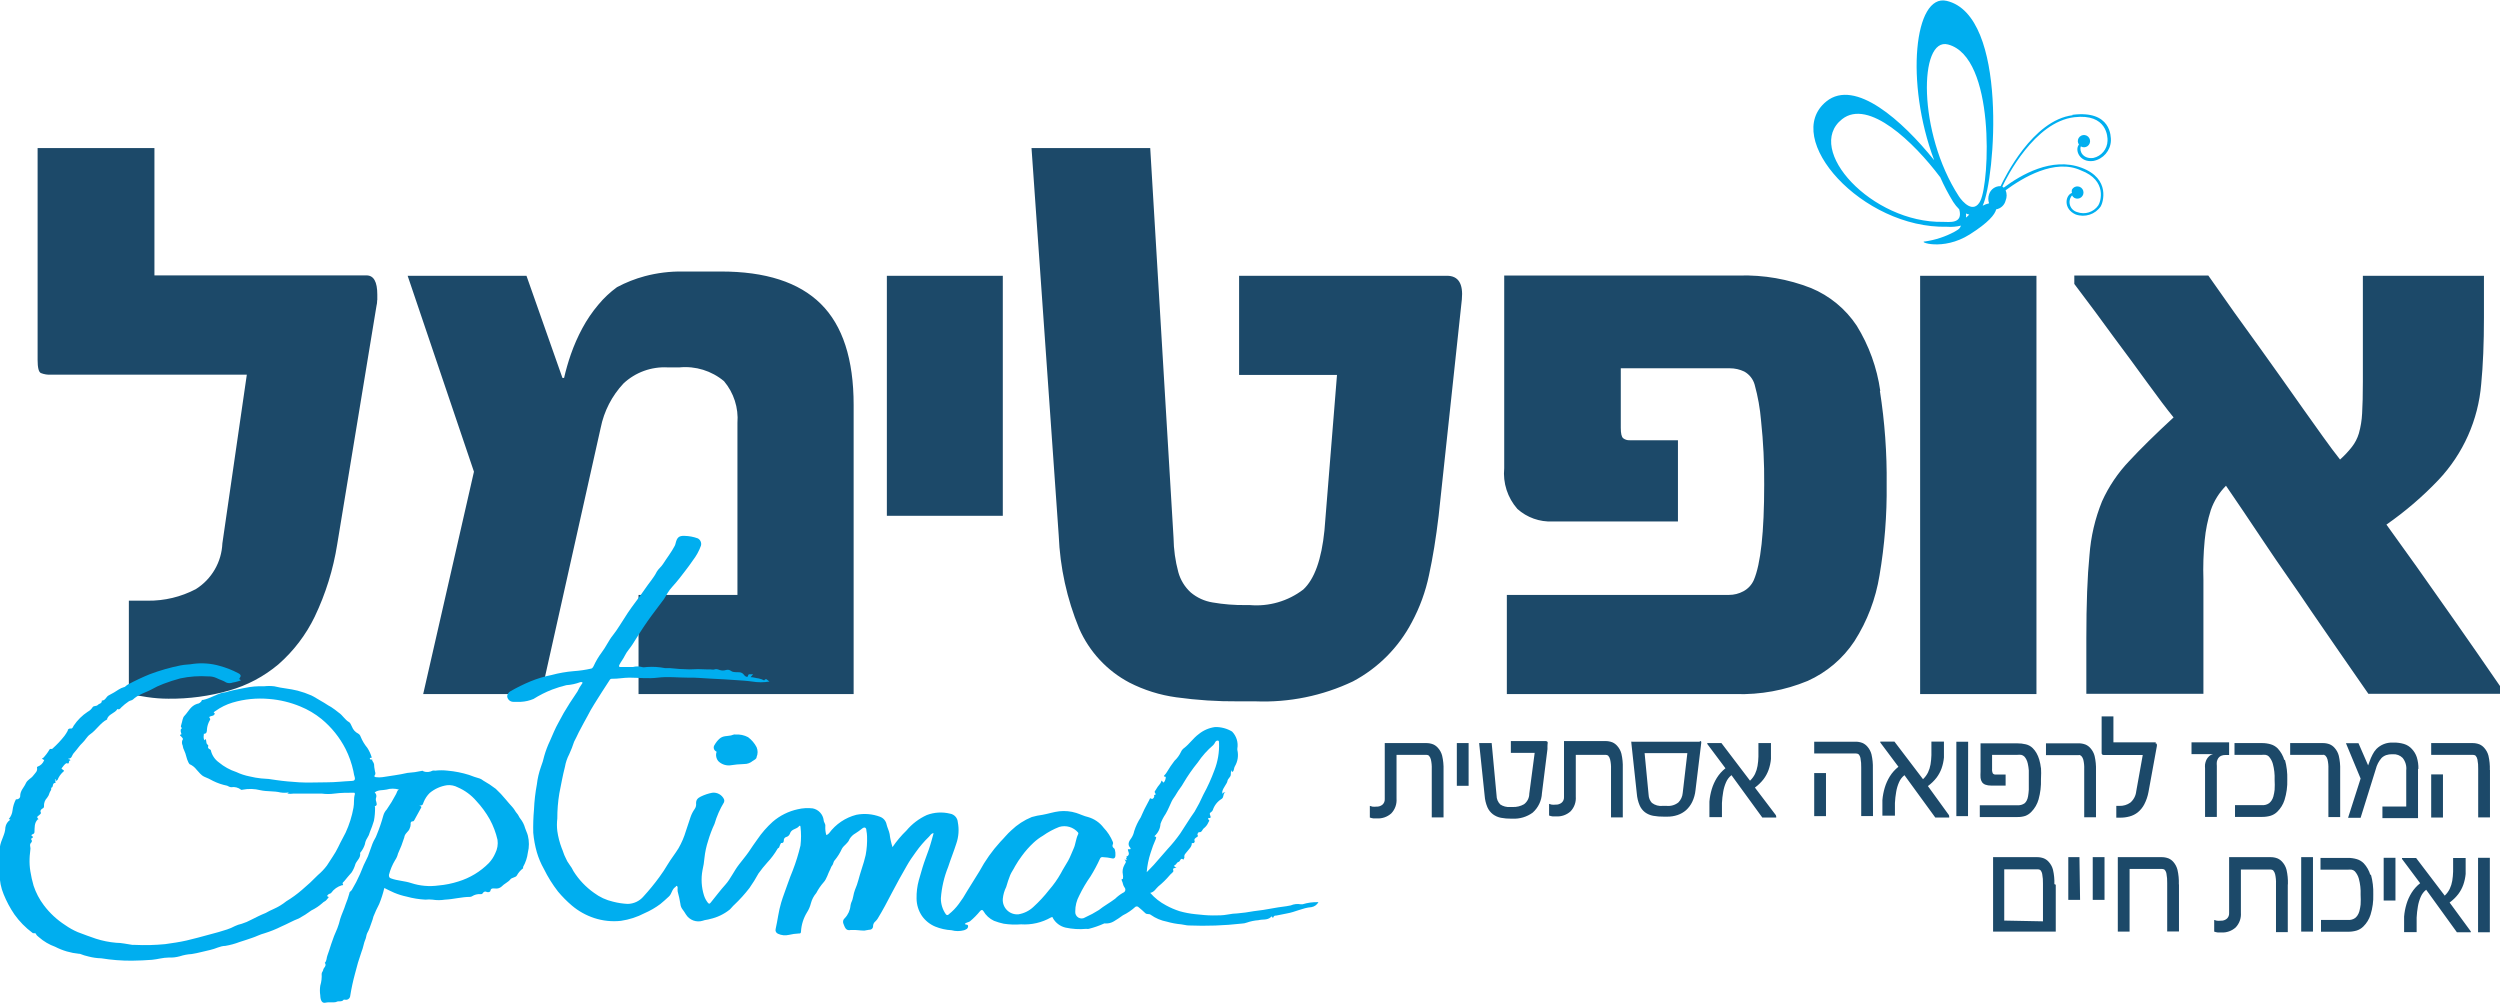
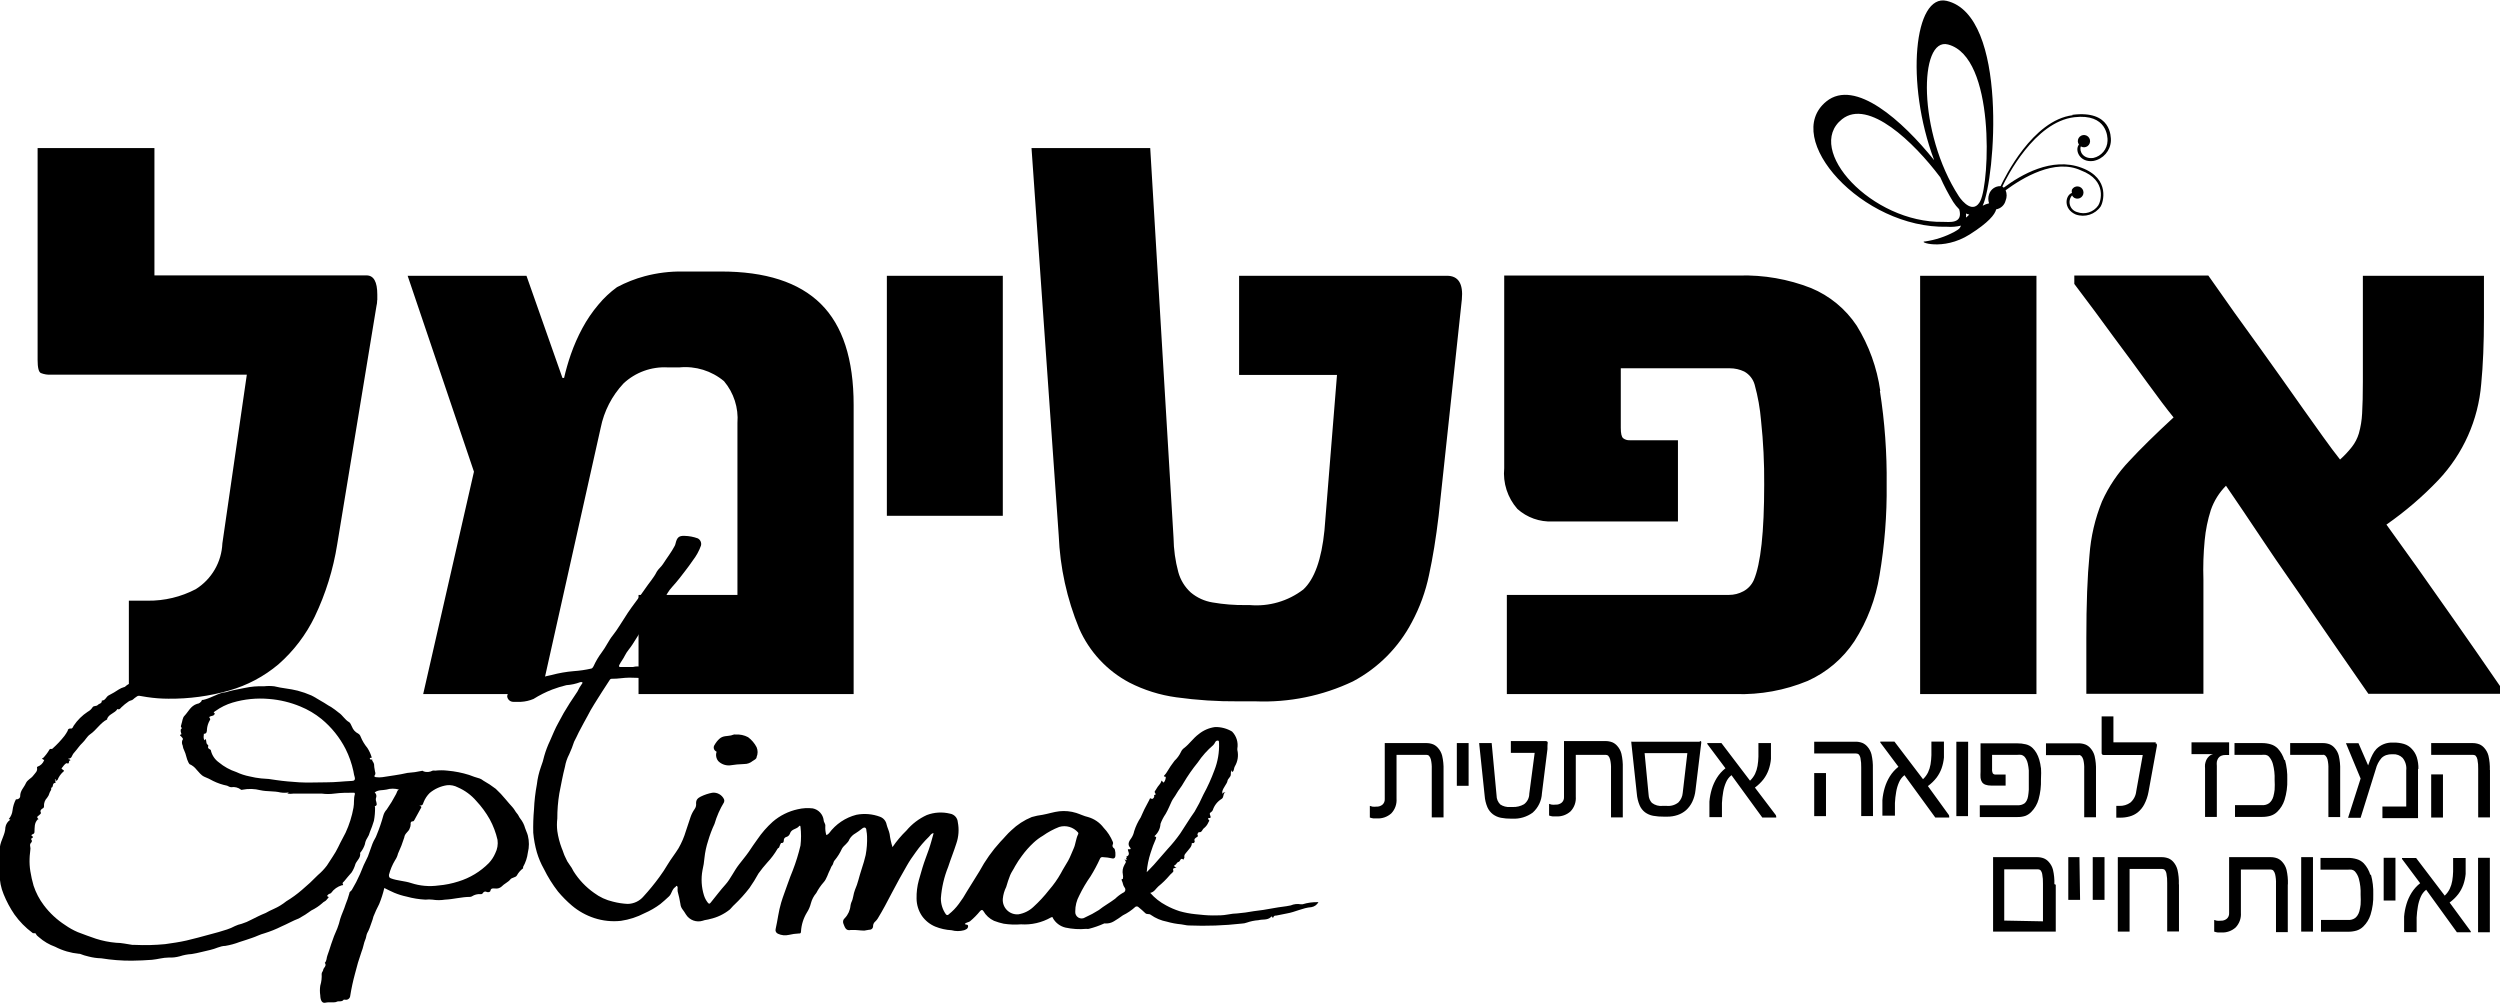
<svg xmlns="http://www.w3.org/2000/svg" viewBox="0 0 199.44 80">
-   <defs>
-     <style>.cls-1{fill:#1c4969;}.cls-2{fill:#00aeef;}</style>
-   </defs>
+   <defs />
  <g id="Layer_2" data-name="Layer 2">
    <g id="Layer_1-2" data-name="Layer 1">
      <path class="cls-1" d="M199.44,54.73q-1.95-2.84-3.67-5.29l-3-4.26q-1.53-2.15-2.39-3.33a27.08,27.08,0,0,0,4.15-3.56,12.64,12.64,0,0,0,3.41-7.65q.22-2.25.22-5.31V22h-9.66v8.45q0,1.56-.06,2.54a7.14,7.14,0,0,1-.26,1.59,3.27,3.27,0,0,1-.56,1.08,7.77,7.77,0,0,1-.94,1q-.61-.77-1.36-1.82l-1.59-2.23L182,30.16q-.89-1.23-1.72-2.41-2-2.74-4.11-5.77H165.48v.67q1.69,2.23,3.19,4.3,1.31,1.75,2.62,3.56t2.11,2.79q-2.17,2-3.54,3.48A11.52,11.52,0,0,0,167.69,40a14.15,14.15,0,0,0-1,4.29q-.25,2.52-.25,6.63v4.43h9.34v-5.1q0-2.2,0-4a24.43,24.43,0,0,1,.1-3.14,11.47,11.47,0,0,1,.49-2.42,5.15,5.15,0,0,1,1.21-1.94l1.36,2,1.67,2.49q.89,1.34,1.87,2.74t1.9,2.77q2.14,3.12,4.56,6.6h10.59v-.63ZM162.46,22h-9.28V55.37h9.28ZM150,31.18a13.47,13.47,0,0,0-1.88-5.2,8.1,8.1,0,0,0-3.64-3,14.57,14.57,0,0,0-5.74-1H120V37.35a4.3,4.3,0,0,0,1.05,3.25,3.93,3.93,0,0,0,2.81,1h10V35.12H130a.77.77,0,0,1-.51-.16c-.13-.11-.19-.38-.19-.83V29.38H138a2.67,2.67,0,0,1,1.15.26,1.73,1.73,0,0,1,.83,1.05,15.65,15.65,0,0,1,.51,2.87,44.46,44.46,0,0,1,.25,5.1q0,5.68-.83,7.62a1.88,1.88,0,0,1-.83.89,2.41,2.41,0,0,1-1.15.29H120.21v7.91h18.24a13.89,13.89,0,0,0,5.76-1.05,8.78,8.78,0,0,0,3.73-3.17,13.82,13.82,0,0,0,2-5.25,40.39,40.39,0,0,0,.57-7.24,45,45,0,0,0-.54-7.48M115.43,22H98.85v7.91h7.81l-1,12.4q-.35,3.48-1.69,4.72a6.15,6.15,0,0,1-4.27,1.24h-.32a14.34,14.34,0,0,1-2.65-.21A3.6,3.6,0,0,1,95,47.27a3.42,3.42,0,0,1-1-1.63,11.14,11.14,0,0,1-.38-2.74L91.76,11.81H82.29l2.17,30.9a21.75,21.75,0,0,0,1.63,7.43,8.94,8.94,0,0,0,4,4.31,11.68,11.68,0,0,0,3.76,1.18,33.93,33.93,0,0,0,4.94.32h1.37a16.57,16.57,0,0,0,7.77-1.59,11.26,11.26,0,0,0,4.7-4.72A13.92,13.92,0,0,0,114,45.88q.45-2.06.77-4.74l1.85-17.25Q116.8,22,115.43,22M80,22H70.75V41.15H80ZM68.1,32.31q0-5.48-2.62-8.07t-8-2.58H54.45a11.14,11.14,0,0,0-3,.37,10.47,10.47,0,0,0-2.23.88,8.15,8.15,0,0,0-1.48,1.39,10.86,10.86,0,0,0-1.28,1.88,14.48,14.48,0,0,0-.92,2.09A18,18,0,0,0,45,30.15h-.13L42,22H32.52l5.29,15.63L33.76,55.37h9.41l4.75-21.24a7.26,7.26,0,0,1,1.82-3.54,4.78,4.78,0,0,1,3.54-1.28h.92a4.81,4.81,0,0,1,3.56,1.1,4.62,4.62,0,0,1,1.07,3.33V47.46H50.94v7.91H68.1V32.31Zm-38-8.39v-.42q0-1.53-.86-1.53H12.32V11.81H3v16.9q0,.93.26,1.05a1.86,1.86,0,0,0,.8.13H19.69L17.74,43.35A4.53,4.53,0,0,1,15.62,47a8.06,8.06,0,0,1-3.84.92h-1.5v7.43q.6.13,1.45.26a11.44,11.44,0,0,0,1.71.13,17,17,0,0,0,4.83-.65A10.62,10.62,0,0,0,22.21,53a12,12,0,0,0,2.9-3.81,21,21,0,0,0,1.79-5.76l3.13-19a2,2,0,0,0,.06-.48" />
      <path class="cls-2" d="M65.92,66.62a.47.47,0,0,0,.22-.15A3.91,3.91,0,0,1,68.32,65a3.48,3.48,0,0,1,1.89.16.82.82,0,0,1,.52.62c.06.25.19.49.24.75a5.92,5.92,0,0,0,.23,1.05,8.35,8.35,0,0,1,1.11-1.32,4.64,4.64,0,0,1,1.63-1.24,3.12,3.12,0,0,1,1.85-.11.74.74,0,0,1,.62.68,3.28,3.28,0,0,1-.12,1.71c-.2.63-.45,1.24-.65,1.86a8.27,8.27,0,0,0-.58,2.49,2.17,2.17,0,0,0,.4,1.29.14.14,0,0,0,.23,0,4.27,4.27,0,0,0,.8-.83,8.25,8.25,0,0,0,.65-1l1-1.61a11.74,11.74,0,0,1,1.66-2.34c.3-.3.56-.64.88-.92a5.18,5.18,0,0,1,1.63-1.06,5.64,5.64,0,0,1,.87-.18c.45-.08.88-.23,1.33-.28a3.33,3.33,0,0,1,1.34.13c.32.1.63.26.95.33a2.37,2.37,0,0,1,1.24.85,3.62,3.62,0,0,1,.74,1.14.22.22,0,0,1,0,.18.23.23,0,0,0,.09.32c.12.07.15.61.08.73a.19.19,0,0,1-.22.08,4.08,4.08,0,0,0-.74-.1.2.2,0,0,0-.24.13A12.6,12.6,0,0,1,87,69.91a10.75,10.75,0,0,0-.9,1.53,2.61,2.61,0,0,0-.32,1.27.51.51,0,0,0,.8.47,8.29,8.29,0,0,0,1.08-.58c.41-.33.88-.58,1.3-.9a3.17,3.17,0,0,1,.63-.48.26.26,0,0,0,.13-.41c-.14-.17-.13-.37-.22-.55s.08-.1.08-.16a.81.81,0,0,0,0-.32A1.1,1.1,0,0,1,89.7,69c.05-.13.18-.19.07-.35s0-.09,0-.06c.26.11,0-.11.08-.13s0-.12,0-.12c.23-.08.24-.24.16-.43s0-.17.11-.16a.06.06,0,0,0,.06-.1c-.29-.3-.08-.58.08-.8a1.56,1.56,0,0,0,.22-.54A4.5,4.5,0,0,1,91,65.21c.11-.22.19-.45.3-.66l.4-.76c0-.06.07-.15.14-.08s.16,0,.22-.1-.07-.22.12-.2c0,0,0-.07,0-.1s-.14-.12,0-.26a3,3,0,0,1,.37-.53.73.73,0,0,0,.11-.24c.1,0,.09.21.2.12A.69.69,0,0,0,93,62c0-.08-.27,0-.08-.18a1.4,1.4,0,0,0,.19-.26,8,8,0,0,1,.59-.87,2.27,2.27,0,0,0,.51-.7.76.76,0,0,1,.26-.32c.42-.32.72-.78,1.14-1.09A2.61,2.61,0,0,1,96.94,58a2.54,2.54,0,0,1,1.35.36,1.56,1.56,0,0,1,.42,1.36c0,.05,0,.08,0,.11a1.76,1.76,0,0,1-.2,1.31c-.06.1-.06.24-.11.35s-.14.13-.16-.06a.84.84,0,0,0-.05.35c0,.22-.24.32-.27.53s-.34.52-.41.83a1.58,1.58,0,0,0,0,.2c.06-.14.16-.12.26-.14-.24.1-.1.39-.31.53a1.65,1.65,0,0,0-.71.9.35.35,0,0,1-.14.16c-.08.06-.13.09-.08.22s.13.29-.14.24c0,0,0,.12,0,.12.18.1,0,.19,0,.26a1.18,1.18,0,0,1-.33.43c-.16.1-.17.4-.44.32,0,.08-.14.11-.08.23s0,.13-.09.19-.22.14-.14.31c0,0,0,.17-.16.15s-.07,0-.07,0c0,.29-.2.44-.35.64s-.29.27-.24.51c0,0-.05.11-.08.17-.25-.21-.24.15-.39.18s-.15.19-.29.25,0,.18.13.2c-.15.06-.35,0-.25.27,0,.11-.21.22-.31.36a6.78,6.78,0,0,1-.9.88c-.19.17-.32.45-.64.51a4.37,4.37,0,0,0,1.27,1,6.11,6.11,0,0,0,1.07.46,7.21,7.21,0,0,0,1.26.24c.47.05.93.1,1.4.1s.77,0,1.16-.07.51-.08.77-.09a13.24,13.24,0,0,0,1.33-.18c.52-.06,1-.13,1.57-.24s.92-.12,1.38-.22a1.4,1.4,0,0,1,.8-.09s.1,0,.14,0a3.85,3.85,0,0,1,1.27-.17.78.78,0,0,1-.57.4c-.68.05-1.28.39-1.94.5l-.85.17c-.09,0-.19,0-.23.12s-.07.05-.09,0-.07-.07-.11,0c-.29.27-.67.16-1,.25a3.54,3.54,0,0,0-.92.19,1.28,1.28,0,0,1-.41.08,27.56,27.56,0,0,1-4.22.15c-.2,0-.41-.07-.61-.09a6,6,0,0,1-1.13-.21,3.3,3.3,0,0,1-1.3-.55c-.12-.11-.3,0-.44-.14s-.37-.34-.57-.5a.21.21,0,0,0-.21,0,4.15,4.15,0,0,1-1,.68,8.62,8.62,0,0,1-.72.48,1.17,1.17,0,0,1-.67.17.19.19,0,0,0-.1,0,7.37,7.37,0,0,1-1.23.43.61.61,0,0,1-.2,0A5.49,5.49,0,0,1,85,74a1.57,1.57,0,0,1-1-.75c0-.1-.09-.1-.16-.06a4.26,4.26,0,0,1-2.39.55,6,6,0,0,1-1.38-.05,5.28,5.28,0,0,1-.77-.23,1.9,1.9,0,0,1-.85-.78c-.08-.13-.16-.1-.26,0a6,6,0,0,1-.81.82c-.13.09-.31.08-.41.21l0,0c.07.09.28,0,.26.2s-.18.24-.32.3a1.89,1.89,0,0,1-1,0,4.06,4.06,0,0,1-1.3-.29,2.46,2.46,0,0,1-1.06-.85,2.5,2.5,0,0,1-.43-1.39,5.11,5.11,0,0,1,.18-1.46c.1-.33.19-.67.29-1,.15-.5.35-1,.51-1.46s.25-.84.38-1.29c-.2,0-.27.19-.37.28a8.76,8.76,0,0,0-1.06,1.24c-.25.34-.49.69-.7,1.06-.41.71-.81,1.43-1.19,2.16s-.73,1.4-1.14,2.07a1.24,1.24,0,0,1-.19.23.48.48,0,0,0-.18.36.28.28,0,0,1-.3.3,3.46,3.46,0,0,0-.4.07c-.34,0-.67-.07-1-.05,0,0,0,0-.07,0-.43.1-.49-.26-.6-.51a.38.38,0,0,1,.12-.44,1.65,1.65,0,0,0,.45-1,1.25,1.25,0,0,1,.07-.26c.16-.31.15-.66.29-1,.23-.51.33-1.06.51-1.59s.24-.78.34-1.18a6.75,6.75,0,0,0,.11-1.49,2.5,2.5,0,0,0-.05-.44c0-.28-.16-.34-.37-.16a5.54,5.54,0,0,1-.49.35,1.31,1.31,0,0,0-.49.47c-.12.34-.44.48-.6.76a4.18,4.18,0,0,1-.58.93c-.12.12-.11.32-.2.41s-.14.31-.22.44-.23.66-.46.9a4.37,4.37,0,0,0-.59.86,2.09,2.09,0,0,0-.43.82,2.4,2.4,0,0,1-.32.74,3.27,3.27,0,0,0-.47,1.51c0,.14-.06.17-.18.16a4.16,4.16,0,0,0-.78.11,1.34,1.34,0,0,1-.88-.09.32.32,0,0,1-.18-.39c.16-.7.23-1.41.44-2.1.15-.5.35-1,.51-1.47s.27-.72.41-1.08a15,15,0,0,0,.62-2,6.31,6.31,0,0,0,0-1.49c0-.13-.1-.1-.16,0-.21.2-.57.18-.68.54a.44.44,0,0,1-.32.28.26.26,0,0,0-.17.24c0,.08,0,.26-.22.23a1.38,1.38,0,0,0-.14.31c0,.09-.11.08-.14.15a6,6,0,0,1-.82,1.1,10,10,0,0,0-.7.87,12.11,12.11,0,0,1-.72,1.16,11.53,11.53,0,0,1-1.21,1.34c-.13.11-.22.25-.35.37a3.84,3.84,0,0,1-1.61.77c-.18.06-.38.06-.55.13a1.17,1.17,0,0,1-1.35-.5,4.46,4.46,0,0,0-.29-.43.82.82,0,0,1-.15-.41,9.8,9.8,0,0,0-.22-1,1.72,1.72,0,0,1,0-.32.13.13,0,0,0-.08-.12c-.07,0-.06.07-.08.08-.3.17-.3.55-.53.76s-.45.42-.69.61a6.28,6.28,0,0,1-1.26.73,5.9,5.9,0,0,1-1.88.61,5.07,5.07,0,0,1-2.13-.22,5.34,5.34,0,0,1-1.79-1,9.41,9.41,0,0,1-1.1-1.11,10.51,10.51,0,0,1-1.13-1.81A6.35,6.35,0,0,1,42.83,68a8.43,8.43,0,0,1-.29-1.57,16.59,16.59,0,0,1,.06-1.86,14.15,14.15,0,0,1,.23-2,6.29,6.29,0,0,1,.32-1.38,6.15,6.15,0,0,0,.27-.89,7.79,7.79,0,0,1,.46-1.21c.21-.48.42-1,.66-1.42a18,18,0,0,1,.9-1.56l.63-.95a3.66,3.66,0,0,1,.37-.63.07.07,0,0,0,0-.11.31.31,0,0,0-.15,0,3.87,3.87,0,0,1-1.11.24,9.75,9.75,0,0,0-1.13.35,8.71,8.71,0,0,0-1.49.75,3,3,0,0,1-1,.23c-.2,0-.4,0-.61,0a.49.49,0,0,1-.49-.45.5.5,0,0,1,.27-.4,13.64,13.64,0,0,1,1.58-.78A8.91,8.91,0,0,1,44,53.85a10.05,10.05,0,0,1,1.78-.31,8.87,8.87,0,0,0,1.37-.2c.1,0,.17-.13.22-.23A5.77,5.77,0,0,1,48,52.05c.34-.44.55-.95.9-1.38s.79-1.19,1.19-1.79.89-1.2,1.31-1.82.74-.94,1-1.46c.13-.22.35-.38.49-.6.31-.49.67-.94.94-1.46a.9.9,0,0,0,.07-.21c.11-.45.26-.6.71-.58a3.29,3.29,0,0,1,1.06.2.51.51,0,0,1,.25.58,4.31,4.31,0,0,1-.65,1.18c-.19.29-.41.57-.62.85s-.63.83-1,1.23-.45.65-.68,1c-.44.6-.9,1.18-1.32,1.78s-.81,1.23-1.2,1.85c-.19.3-.44.55-.59.86s-.33.51-.46.78c-.05.11,0,.16.1.15.32,0,.63,0,1,0a1.37,1.37,0,0,1,.7,0c.14.06.28,0,.42,0a5.47,5.47,0,0,1,1.43.09c.12,0,.26,0,.39,0a15.27,15.27,0,0,0,1.57.1,11,11,0,0,1,1.34,0c.1,0,.2,0,.31,0s.22.05.35,0,.27,0,.4.05a.83.83,0,0,0,.51,0,.45.45,0,0,1,.41.08c.18.13.44.08.65.1a.47.47,0,0,1,.35.18.54.54,0,0,0,.2.18c.12,0,.14,0,.15-.1a.11.11,0,0,1,.12-.1h.28l-.2.23c.22,0,.42.08.63.1a1.53,1.53,0,0,1,.45.16s0,.05,0,0c.18-.23.25,0,.43.09a4.14,4.14,0,0,1-1.39,0c-.41-.06-.82-.08-1.23-.11-.68-.05-1.37-.09-2.06-.12s-1.22-.1-1.84-.08c-.8,0-1.59-.1-2.39,0s-1.51,0-2.27,0c-.46,0-.92.1-1.39.09a.18.18,0,0,0-.17.08l-.61.94c-.22.33-.42.68-.63,1s-.37.63-.54.95-.48.86-.7,1.3c-.12.25-.24.51-.37.75a9.29,9.29,0,0,1-.39,1,3.38,3.38,0,0,0-.34,1c-.18.7-.31,1.42-.45,2.13a12,12,0,0,0-.16,2,4.16,4.16,0,0,0,0,1,6.47,6.47,0,0,0,.35,1.36c.11.24.17.51.3.75a2.49,2.49,0,0,0,.33.58,2.86,2.86,0,0,1,.31.51,6.07,6.07,0,0,0,1.64,1.73,4,4,0,0,0,1.51.7,5.69,5.69,0,0,0,1.17.18,1.69,1.69,0,0,0,1.27-.6,18.06,18.06,0,0,0,1.26-1.54,11.3,11.3,0,0,0,.66-1c.27-.45.6-.86.87-1.3a6.44,6.44,0,0,0,.59-1.38c.13-.37.25-.74.37-1.11a2.52,2.52,0,0,1,.32-.63.64.64,0,0,0,.12-.47c0-.29.14-.41.37-.53a3.63,3.63,0,0,1,.93-.31.92.92,0,0,1,.93.52.32.32,0,0,1,0,.24,7.21,7.21,0,0,0-.76,1.73,9.31,9.31,0,0,0-.51,1.35,6.6,6.6,0,0,0-.29,1.35,6.52,6.52,0,0,1-.16,1,4.19,4.19,0,0,0,.12,2,1.86,1.86,0,0,0,.29.56c.12.16.17.11.26,0,.39-.48.78-1,1.17-1.43s.68-1.09,1.08-1.6c.25-.33.52-.64.77-1s.46-.7.69-1a7.78,7.78,0,0,1,1.22-1.4,4.53,4.53,0,0,1,2-1,3.43,3.43,0,0,1,1.2-.07,1.1,1.1,0,0,1,.87.94c0,.17.16.29.13.48A2.09,2.09,0,0,0,65.92,66.62Zm26.2.06,0,.07h.09a.23.23,0,0,1,0,.17,9.49,9.49,0,0,0-.42,1.12,6.58,6.58,0,0,0-.31,1.54c.21-.22.4-.4.57-.59l1.1-1.26a11.87,11.87,0,0,0,1-1.23c.39-.58.74-1.18,1.15-1.75A12.71,12.71,0,0,0,96,63.39a14.35,14.35,0,0,0,.88-1.94,5.42,5.42,0,0,0,.37-2.17c0-.08,0-.18-.07-.2a.22.22,0,0,0-.23.12,1,1,0,0,1-.16.24,6.89,6.89,0,0,0-1.24,1.39,13.32,13.32,0,0,0-1.14,1.64c-.15.29-.38.53-.54.82s-.29.41-.4.64-.3.7-.48,1a3.57,3.57,0,0,0-.41.79A1.38,1.38,0,0,1,92.11,66.69ZM80,71.7a1.15,1.15,0,0,0,1.25,1.24,2.28,2.28,0,0,0,1.18-.58A10.8,10.8,0,0,0,83.69,71a7.92,7.92,0,0,0,.94-1.33c.18-.35.4-.68.58-1s.31-.7.45-1,.17-.75.34-1.1a.14.14,0,0,0,0-.16,1.44,1.44,0,0,0-1.5-.44,6,6,0,0,0-1.3.7,4.24,4.24,0,0,0-.75.56,7.31,7.31,0,0,0-.93,1.05,7.8,7.8,0,0,0-.54.82c-.12.25-.29.47-.39.71a10,10,0,0,0-.32.95A2.67,2.67,0,0,0,80,71.7Zm13-9.82,0,0,0,0a0,0,0,0,0,.05,0Z" />
      <path class="cls-2" d="M3.4,60.51a3.47,3.47,0,0,0,.54-.7c.06-.14.19,0,.26-.1a7.75,7.75,0,0,0,.94-1,3.33,3.33,0,0,0,.26-.41c0-.12.1-.2.25-.18s.18-.16.23-.23A4,4,0,0,1,7,56.78a1,1,0,0,0,.38-.35c.1-.16.3-.06.42-.19s.34-.1.32-.35l0,0c.31,0,.34-.33.58-.43A7.26,7.26,0,0,0,9.48,55a1.62,1.62,0,0,1,.4-.18c.1,0,.21-.16.32-.21a18,18,0,0,1,1.74-.82,15.82,15.82,0,0,1,2.48-.71c.34-.07.7-.06,1-.12a5.21,5.21,0,0,1,2.1.16A7.41,7.41,0,0,1,19,53.7c.14.07.28.17.14.36s.09.13.06.23c-.21.06-.41.13-.63.16a.7.7,0,0,1-.52,0c-.24-.16-.51-.22-.76-.35a1.46,1.46,0,0,0-.67-.14,8.15,8.15,0,0,0-2.24.16c-.46.12-.9.27-1.33.43a6.73,6.73,0,0,0-1,.47c-.28.15-.59.25-.87.4a2.21,2.21,0,0,0-.57.38c-.08.08-.24.08-.35.16a4.28,4.28,0,0,0-.58.47c-.07.07-.15.22-.31.13-.2.34-.67.39-.82.77,0,0,0,.05,0,.06-.55.28-.86.85-1.36,1.19-.25.17-.39.48-.62.69s-.4.49-.61.72a1,1,0,0,0-.22.33.28.28,0,0,1-.29.2c0,.1.19,0,.15.17-.18-.09,0,.34-.27.19-.08,0-.23.16-.31.28s-.19.14,0,.25,0,.15,0,.18a1.68,1.68,0,0,0-.43.63s-.09.06-.14.09,0-.1,0-.13,0,0-.05,0,0,.09,0,.12.08.16,0,.16c-.27,0-.1.37-.33.39.08.17-.09.27-.12.41a1,1,0,0,1-.19.38.89.89,0,0,0-.25.69s0,.11-.08.15-.29.16-.16.37c0,.06-.1.14-.17.2s-.2.11-.08.24,0,.05,0,.07c-.3.29-.25.67-.27,1,0,.2-.18.17-.26.27.08.08.26.15,0,.27,0,0,0,0,0,.07a.17.17,0,0,1,0,.25c-.16.15-.06.32-.06.47s-.07.53-.07.81a5.12,5.12,0,0,0,.06,1,9.41,9.41,0,0,0,.26,1.16,5.38,5.38,0,0,0,.82,1.56,6.6,6.6,0,0,0,1.7,1.58,5.52,5.52,0,0,0,1,.56c.48.18,1,.38,1.46.53a7.34,7.34,0,0,0,1.6.32c.44,0,.87.11,1.31.17l.22,0a16.7,16.7,0,0,0,2.38-.06c.57-.08,1.14-.16,1.71-.29s1.25-.32,1.88-.49c.45-.12.91-.24,1.35-.39a3.82,3.82,0,0,0,.63-.27,2.43,2.43,0,0,1,.53-.18,4.22,4.22,0,0,0,.8-.34c.36-.18.73-.37,1.11-.52a7.39,7.39,0,0,1,.66-.33,4.45,4.45,0,0,0,1-.61A9,9,0,0,0,24.08,71a16.89,16.89,0,0,0,1.28-1.19,4.64,4.64,0,0,0,.72-.76c.3-.49.65-.94.9-1.47s.4-.76.59-1.15a8.19,8.19,0,0,0,.63-2c.07-.35,0-.71.11-1.07,0-.08,0-.13-.11-.12-.51,0-1,0-1.53.07a3.72,3.72,0,0,1-1,0c-.09,0-.14,0-.21,0l-2.05,0a1.5,1.5,0,0,1-.48,0c0-.06.08,0,.09-.09a2.12,2.12,0,0,1-.64,0c-.53-.13-1.07-.06-1.61-.18A3.22,3.22,0,0,0,19.35,63a.12.12,0,0,1-.12,0,1,1,0,0,0-.78-.2c-.14,0-.22-.08-.33-.12A4.53,4.53,0,0,1,17,62.3a5.45,5.45,0,0,0-.69-.33c-.29-.13-.43-.37-.63-.57a1.41,1.41,0,0,0-.56-.44s-.07-.09-.09-.14c-.16-.3-.18-.64-.33-.94s-.08-.34-.16-.49a.55.55,0,0,1,0-.32c.12-.15,0-.2-.06-.29s-.24-.12,0-.21c0,0-.05-.13-.06-.2s0-.13,0-.17.14-.08.05-.17,0-.17,0-.25c.08-.23.09-.53.25-.68.31-.32.48-.78,1-.95.11,0,.34-.11.39-.31,0,0,.05,0,.08,0,.57-.12,1.05-.45,1.61-.59.17,0,.34-.06.5-.11.41-.11.82-.17,1.23-.26a6,6,0,0,1,1.52-.13,3.6,3.6,0,0,1,.83,0c.62.16,1.26.19,1.87.35a7.35,7.35,0,0,1,1.09.38c.28.13.54.32.82.47s.49.32.75.45a6.78,6.78,0,0,1,.61.45c.32.21.49.57.83.76.1.05.16.24.23.37a1,1,0,0,0,.49.54.44.44,0,0,1,.2.25,3.47,3.47,0,0,0,.54.9,2.87,2.87,0,0,1,.33.71c.07.16-.19,0-.13.15s.26,0,.19.06.12.23.14.37a2.81,2.81,0,0,0,.06.49c0,.12.11.24,0,.39S30,62,30,62a1.82,1.82,0,0,0,.5,0c.66-.11,1.32-.18,2-.34a7.74,7.74,0,0,0,1.19-.17s.07,0,.1.05a.9.9,0,0,0,.72-.06.43.43,0,0,1,.2,0,4.35,4.35,0,0,1,1,0,8.05,8.05,0,0,1,1.71.34,8.86,8.86,0,0,0,.86.29,1,1,0,0,1,.27.16,8,8,0,0,1,1,.66,8.47,8.47,0,0,1,.79.84c.17.21.36.42.54.62s.23.36.36.5.16.29.27.42a2.08,2.08,0,0,1,.38.75c.06.2.17.39.22.6a2.79,2.79,0,0,1,0,1.36,3.07,3.07,0,0,1-.38,1.14s0,.09,0,.11a1.75,1.75,0,0,0-.49.56c-.09.19-.4.15-.54.34s-.49.34-.69.56a.63.63,0,0,1-.51.15c-.15,0-.34-.06-.38.2,0,.06-.16.13-.28.08a.22.22,0,0,0-.32.09.19.19,0,0,1-.2.08,1.09,1.09,0,0,0-.66.17.32.32,0,0,1-.16.05c-.67,0-1.32.19-2,.22a3.14,3.14,0,0,1-1,0,2.42,2.42,0,0,0-.56,0,6.91,6.91,0,0,1-1.49-.24,5.49,5.49,0,0,1-1-.31c-.26-.12-.53-.24-.79-.38a8.55,8.55,0,0,1-.41,1.28,10.13,10.13,0,0,0-.46,1c-.07.32-.21.6-.3.9a3.1,3.1,0,0,1-.2.43c-.08.17-.07.36-.16.54s-.16.64-.29.94a18.12,18.12,0,0,0-.52,1.75,16.56,16.56,0,0,0-.38,1.76.34.34,0,0,1-.42.31s-.09,0-.1,0c-.15.21-.4.08-.57.17s-.59,0-.88.07-.41-.2-.42-.58a2.61,2.61,0,0,1,0-.78,2.62,2.62,0,0,0,.11-.94c0-.13.12-.21.13-.34s.31-.31.12-.54c.17-.16.13-.4.21-.59s.2-.6.3-.9a11.93,11.93,0,0,1,.49-1.26,5.43,5.43,0,0,0,.23-.75c.12-.39.31-.76.43-1.16a7.41,7.41,0,0,0,.3-.88c0-.14.15-.18.2-.28a11,11,0,0,0,.65-1.26,13.82,13.82,0,0,1,.63-1.41c.12-.33.23-.66.36-1s.26-.46.34-.71a12.92,12.92,0,0,0,.53-1.55,1.15,1.15,0,0,1,.27-.48,11.15,11.15,0,0,0,.74-1.22c.08-.13.08-.31.24-.37a1.73,1.73,0,0,0-1,0c-.31.07-.66,0-.94.23a.37.37,0,0,1,.13.36.51.51,0,0,0,0,.39c0,.07.12.28-.1.34-.05,0,0,.06,0,.1a5.18,5.18,0,0,1-.09,1.07,8.68,8.68,0,0,1-.32.89,1.53,1.53,0,0,1-.21.48,1.22,1.22,0,0,0-.19.5,2,2,0,0,1-.31.6s-.07.07-.07.1c.06.37-.24.58-.37.86a2.49,2.49,0,0,1-.31.69c-.21.23-.4.47-.6.71-.05.06-.16.1-.1.22s0,.08-.07.09a1.61,1.61,0,0,0-.86.61c-.06.08-.2.06-.26.16s-.06,0-.06.08.19.05.09.15-.16.23-.29.29a.74.74,0,0,0-.2.15,3.83,3.83,0,0,1-.86.57,8.21,8.21,0,0,1-1,.64c-.48.18-.92.44-1.39.64a9,9,0,0,1-1.34.54c-.36.09-.68.27-1,.37s-.64.23-1,.33a5.8,5.8,0,0,1-1.14.31c-.4,0-.79.24-1.19.32s-1,.26-1.49.33a3.69,3.69,0,0,0-.95.18,2.88,2.88,0,0,1-.89.1c-.45,0-.88.14-1.33.18s-1.08.06-1.61.07a14.75,14.75,0,0,1-2.43-.19,4.39,4.39,0,0,1-1-.14,4.36,4.36,0,0,1-.71-.22l-.06,0a5.22,5.22,0,0,1-1.91-.56,4,4,0,0,1-1.29-.76c-.08-.08-.19-.13-.24-.26s-.19,0-.29-.1a6.58,6.58,0,0,1-1.43-1.46,8.58,8.58,0,0,1-.86-1.61,4.14,4.14,0,0,1-.32-1.62,5,5,0,0,0-.09-.8.88.88,0,0,1,0-.34,3.09,3.09,0,0,0,.11-1C.07,67,.42,66.57.43,66a.88.88,0,0,1,.4-.61L.7,65.34a1.25,1.25,0,0,0,.3-.69,2.49,2.49,0,0,1,.27-.88.07.07,0,0,1,.06,0c.13,0,.29-.11.28-.26,0-.44.3-.68.44-1s.42-.39.59-.62.38-.36.31-.66c0,0,0-.06.05-.07a.86.86,0,0,0,.52-.51c0-.08,0,0-.07-.05Zm13-1.56c.1.16,0,.39.21.49,0,0,0,0,0,.07s-.06.16.07.23.14.08.15.16a1.62,1.62,0,0,0,.63.92,4.26,4.26,0,0,0,1.39.77,4.48,4.48,0,0,0,1.07.35,6.68,6.68,0,0,0,.92.16,8.19,8.19,0,0,1,1.19.13c.61.09,1.22.14,1.84.18s1.46,0,2.19,0,1.3-.08,2-.11c.18,0,.31-.07.23-.33s-.06-.31-.1-.46a7.41,7.41,0,0,0-.62-1.76,7.54,7.54,0,0,0-1.92-2.39,6.68,6.68,0,0,0-1.69-1,8.16,8.16,0,0,0-2.49-.6,7.81,7.81,0,0,0-2.92.29,4.56,4.56,0,0,0-1.36.67c-.06,0-.16.16-.14.16.22.07,0,.12,0,.17s-.23.06-.33.13.15.14,0,.31a1.72,1.72,0,0,0-.21.69c0,.13,0,.37-.25.36,0,0,0,0,0,.06s-.07.32.07.46Zm17.06,5.33c.25.06.13.16.09.24l-.39.71c-.06.11-.14.29-.2.29-.22,0-.21.14-.2.26a.74.74,0,0,1-.07.29c-.08.29-.4.39-.44.74a10.19,10.19,0,0,1-.5,1.29,1.54,1.54,0,0,1-.23.52,4.31,4.31,0,0,0-.49,1.17c0,.12,0,.23.15.28.53.2,1.09.2,1.63.38a4.84,4.84,0,0,0,2.17.19,7.16,7.16,0,0,0,1.59-.32A5.79,5.79,0,0,0,39,68.85a2.7,2.7,0,0,0,.51-.78A1.79,1.79,0,0,0,39.69,67a6.39,6.39,0,0,0-.62-1.64A7.55,7.55,0,0,0,38,63.9a4.07,4.07,0,0,0-1.48-1.09,1.5,1.5,0,0,0-.85-.17,2.81,2.81,0,0,0-1.39.62,2.13,2.13,0,0,0-.48.72C33.74,64.12,33.75,64.27,33.49,64.27ZM4.9,61.41h0l0,0,.06,0Z" />
      <path class="cls-2" d="M58.68,58.6a1.83,1.83,0,0,1,1,.21,2.35,2.35,0,0,1,.68.8,1,1,0,0,1,0,.78c0,.17-.21.24-.32.32a1,1,0,0,1-.66.24,9.09,9.09,0,0,0-1.17.11,1.19,1.19,0,0,1-.92-.35.8.8,0,0,1-.15-.65s.06-.09,0-.11a.35.35,0,0,1-.13-.53,1.89,1.89,0,0,1,.38-.48c.28-.26.62-.2.93-.27C58.44,58.64,58.59,58.56,58.68,58.6Z" />
      <path class="cls-2" d="M3.44,60.54s0,.06-.09,0l0-.07Z" />
      <path class="cls-2" d="M92.15,66.77a.2.2,0,0,1,0,0l.08,0s0,0,0,.06S92.19,66.82,92.15,66.77Z" />
      <path class="cls-2" d="M158,16c-.55,1.12-1.44.1-1.73-.34-3.3-5.08-3.19-12.74-.86-12.11,3.79,1,3.31,11,2.58,12.46m-3.22-1.9a17.12,17.12,0,0,0,1.05,2,3.42,3.42,0,0,0,.48.59c.33,1.19-.82,1-1.29,1-5.68.11-11.09-5.79-8.06-8.19,2.11-1.67,5.75,1.86,7.81,4.6m2.08,3.23a1.41,1.41,0,0,0,0-.31,1,1,0,0,0,.26.09l-.23.22m8.48-8.15c-3.2.4-5.44,5-5.75,5.66a.93.93,0,0,0-.92.65,1.1,1.1,0,0,0,0,.72,2,2,0,0,0-.51.19c1-2.13,2.06-15.18-2.87-16.34-2.58-.61-3.33,6.51-1,12.71-2.53-3.15-6.31-6.54-8.6-4.69-3.61,2.93,2.85,10.16,9.63,10a3.61,3.61,0,0,0,1.11-.09c-.11.24-.12.26-.52.49a7.09,7.09,0,0,1-2.33.77c-.69,0,1.39.81,3.55-.56,1.5-.95,2-1.58,2.11-2A.94.94,0,0,0,160,16a1.07,1.07,0,0,0,0-.82c1.36-1,3.92-2.55,6-1.59,2.16.81,1.57,2.55,1.39,2.8a1.44,1.44,0,0,1-1.68.53.82.82,0,0,1-.41-1.33.47.47,0,0,0,.19.2.49.49,0,1,0-.2-.66.47.47,0,0,0,0,.26c-.54.2-.7,1.28.3,1.72a1.72,1.72,0,0,0,2-.65c.16-.25.83-2.2-1.54-3.08s-4.83.57-6.2,1.59l-.11-.09c.35-.75,2.57-5.16,5.75-5.53,2.6-.3,2.66,1.58,2.64,1.89A1.44,1.44,0,0,1,167,12.6c-.79.11-1.15-.51-1-.92a.48.48,0,0,0,.27.07.49.49,0,1,0-.51-.46.48.48,0,0,0,.09.24c-.36.45.06,1.46,1.15,1.31a1.72,1.72,0,0,0,1.4-1.61c0-.3.05-2.47-3.08-2.07" />
      <path class="cls-1" d="M198.63,68.43h-.94v5.94h.94Zm-1.53,5.86L195.42,72a3.46,3.46,0,0,0,.69-.67,2.82,2.82,0,0,0,.4-.74,3.61,3.61,0,0,0,.19-.87q0-.47,0-1.07v-.2h-1v.23c0,.3,0,.59,0,.85a5.43,5.43,0,0,1-.07.74,2.44,2.44,0,0,1-.2.64,1.89,1.89,0,0,1-.4.54l-2.28-3h-1.13v.07l1.45,1.94a3,3,0,0,0-.69.77,3.79,3.79,0,0,0-.4.89,4.82,4.82,0,0,0-.19,1q0,.51,0,1v.24h1v-.22q0-.47,0-.94a7,7,0,0,1,.1-.89,3.17,3.17,0,0,1,.23-.77,1.41,1.41,0,0,1,.43-.56L196,74.37h1.11v-.08Zm-6-5.86h-.94v3.41h.94Zm-2,1.38a2.33,2.33,0,0,0-.53-.94,1.3,1.3,0,0,0-.55-.33,2.42,2.42,0,0,0-.71-.1h-2.19v.94h2.16a1.7,1.7,0,0,1,.33,0,.49.49,0,0,1,.25.13,1.47,1.47,0,0,1,.32.59,4.25,4.25,0,0,1,.14,1.27,6.74,6.74,0,0,1,0,.8,3.48,3.48,0,0,1-.1.53,1.13,1.13,0,0,1-.15.33,1,1,0,0,1-.18.2.86.86,0,0,1-.57.16h-2.16v.94h2.14a2.38,2.38,0,0,0,.69-.09,1.31,1.31,0,0,0,.54-.32,2.27,2.27,0,0,0,.58-.94,4.91,4.91,0,0,0,.22-1.63,5.34,5.34,0,0,0-.19-1.59m-4.62-1.38h-.94v5.94h.94Zm-2,2.15a4.5,4.5,0,0,0-.11-1.14,1.48,1.48,0,0,0-.33-.62,1.08,1.08,0,0,0-.39-.29,1.49,1.49,0,0,0-.58-.1h-3.28v4.48a.55.55,0,0,1-.18.43.7.7,0,0,1-.49.16,1.31,1.31,0,0,1-.31,0l-.21-.06v.93a1.32,1.32,0,0,0,.29.07h.28a1.58,1.58,0,0,0,1.14-.4,1.53,1.53,0,0,0,.42-1.17V69.37h2.39a.34.34,0,0,1,.18.06.7.7,0,0,1,.16.31,2.89,2.89,0,0,1,.07.75v3.87h.94V70.58Zm-8.7,0a4.46,4.46,0,0,0-.11-1.14,1.51,1.51,0,0,0-.32-.62,1.08,1.08,0,0,0-.39-.29,1.51,1.51,0,0,0-.59-.1h-3.46v5.94h.94v-5h2.58a.37.37,0,0,1,.21.06.62.62,0,0,1,.15.31,3.6,3.6,0,0,1,.06.75v3.87h.94V70.58Zm-5.93-2.15h-.94v3.41h.94Zm-2,0H165v3.41h.94Zm-6,5.06V69.35h2.67a.36.36,0,0,1,.21.06.66.66,0,0,1,.15.32,3.59,3.59,0,0,1,.06.77v3Zm4-2.91a4.46,4.46,0,0,0-.11-1.14,1.47,1.47,0,0,0-.33-.62,1.08,1.08,0,0,0-.39-.29,1.5,1.5,0,0,0-.58-.1H159v5.94h5V70.58Z" />
      <path class="cls-1" d="M194.89,61.78h-.94v3.44h.94Zm3.74-.35a4.5,4.5,0,0,0-.11-1.14,1.48,1.48,0,0,0-.33-.62,1.07,1.07,0,0,0-.39-.29,1.49,1.49,0,0,0-.58-.1h-3.27v.94h3.33a.37.37,0,0,1,.21.06.64.64,0,0,1,.15.31,3.36,3.36,0,0,1,.06.75v3.87h.94V61.43Zm-5.7-.09a2.93,2.93,0,0,0-.13-.94,1.76,1.76,0,0,0-.39-.65,1.38,1.38,0,0,0-.63-.4,2.72,2.72,0,0,0-.8-.11h-.11a1.74,1.74,0,0,0-1.29.51,1.88,1.88,0,0,0-.31.45,3.72,3.72,0,0,0-.24.56l-.11.3-.77-1.77h-1l1.17,2.82-1,3.13h1l1.21-3.88a2.13,2.13,0,0,1,.46-.89,1,1,0,0,1,.37-.23,1.43,1.43,0,0,1,.47-.07h.08a1,1,0,0,1,.76.29,1.34,1.34,0,0,1,.29,1v2.88h-1.9v.93h2.84V61.34Zm-6.24.09a4.46,4.46,0,0,0-.11-1.14,1.47,1.47,0,0,0-.33-.62,1.07,1.07,0,0,0-.39-.29,1.5,1.5,0,0,0-.58-.1h-2.58v.94h2.61a.18.18,0,0,1,.1,0l.11.07a.69.69,0,0,1,.16.3,2.76,2.76,0,0,1,.07.74v3.85h.94V61.43Zm-4.45-.78a2.33,2.33,0,0,0-.53-.94,1.3,1.3,0,0,0-.55-.33,2.42,2.42,0,0,0-.71-.1h-2.19v.94h2.16a1.68,1.68,0,0,1,.33,0,.48.48,0,0,1,.25.13,1.46,1.46,0,0,1,.32.59,4.25,4.25,0,0,1,.14,1.27,6.74,6.74,0,0,1,0,.8,3.48,3.48,0,0,1-.1.53,1.13,1.13,0,0,1-.15.33,1.1,1.1,0,0,1-.18.2.86.86,0,0,1-.57.16h-2.16v.94h2.14a2.38,2.38,0,0,0,.69-.09,1.31,1.31,0,0,0,.54-.32,2.28,2.28,0,0,0,.58-.94,4.91,4.91,0,0,0,.22-1.63,5.34,5.34,0,0,0-.19-1.59m-4.45-1.38h-3v.94h1.73a.73.73,0,0,0-.34.18,1,1,0,0,0-.21.29,1.47,1.47,0,0,0-.1.34,1.86,1.86,0,0,0,0,.32v3.88h.94V61.1a1.69,1.69,0,0,1,0-.33.79.79,0,0,1,.11-.28.55.55,0,0,1,.22-.19.81.81,0,0,1,.37-.07h.28v-.94Zm-5.84,0H168.6V57.15h-.94v2.91a.15.15,0,0,0,.17.17h3.11l-.52,2.9a1.38,1.38,0,0,1-.47.9,1.42,1.42,0,0,1-.87.26h-.25v.94h.32a2.75,2.75,0,0,0,.75-.1,1.81,1.81,0,0,0,.65-.33,2.05,2.05,0,0,0,.51-.63,3.49,3.49,0,0,0,.34-1l.67-3.67c0-.13,0-.2-.12-.2m-4.74,2.15a4.5,4.5,0,0,0-.11-1.14,1.48,1.48,0,0,0-.33-.62,1.07,1.07,0,0,0-.39-.29,1.49,1.49,0,0,0-.58-.1h-2.58v.94h2.61a.18.18,0,0,1,.1,0l.11.07a.69.69,0,0,1,.16.3,2.76,2.76,0,0,1,.07.74v3.85h.94V61.43Zm-4.39-.15a3.91,3.91,0,0,0-.14-.71,2.43,2.43,0,0,0-.22-.52,1.92,1.92,0,0,0-.3-.39,1.17,1.17,0,0,0-.54-.3,2.82,2.82,0,0,0-.71-.08H158v2.27a3.8,3.8,0,0,0,0,.49.77.77,0,0,0,.12.34.56.56,0,0,0,.27.2,1.27,1.27,0,0,0,.45.07H160v-.88h-.81a.26.26,0,0,1-.21-.09.7.7,0,0,1-.06-.36V60.22h2a1.51,1.51,0,0,1,.33,0,.52.52,0,0,1,.24.13,1,1,0,0,1,.15.21,1.35,1.35,0,0,1,.13.36,4,4,0,0,1,.08.54c0,.21,0,.46,0,.76s0,.57,0,.78a5,5,0,0,1-.06.53,1.17,1.17,0,0,1-.11.34.77.77,0,0,1-.16.21.89.89,0,0,1-.58.16h-3v.94h3a1.94,1.94,0,0,0,.63-.09,1.29,1.29,0,0,0,.48-.32,2.3,2.3,0,0,0,.58-1,5.34,5.34,0,0,0,.19-1.6,8.51,8.51,0,0,0,0-1m-5.81-2h-.94v5.94H157Zm-1.53,5.86-1.68-2.32a3.46,3.46,0,0,0,.69-.67,2.82,2.82,0,0,0,.4-.74,3.58,3.58,0,0,0,.19-.87q0-.47,0-1.07v-.2h-1v.23c0,.3,0,.59,0,.85a5.43,5.43,0,0,1-.07.74,2.44,2.44,0,0,1-.2.64,1.89,1.89,0,0,1-.4.54l-2.28-3H150v.07l1.45,1.94a3,3,0,0,0-.69.77,3.82,3.82,0,0,0-.4.89,4.87,4.87,0,0,0-.19,1q0,.51,0,1v.24h1V65q0-.47,0-.94a7,7,0,0,1,.1-.89,3.14,3.14,0,0,1,.23-.77,1.41,1.41,0,0,1,.43-.56l2.46,3.38h1.11v-.08Zm-9.81-3.36h-.94v3.44h.94Zm3.74-.35a4.5,4.5,0,0,0-.11-1.14,1.49,1.49,0,0,0-.33-.62,1.08,1.08,0,0,0-.39-.29,1.49,1.49,0,0,0-.58-.1h-3.27v.94h3.33a.37.37,0,0,1,.21.06.63.63,0,0,1,.15.31,3.36,3.36,0,0,1,.06.75v3.87h.94Zm-7.74,3.71L140,62.83a3.46,3.46,0,0,0,.69-.67,2.82,2.82,0,0,0,.4-.74,3.58,3.58,0,0,0,.19-.87q0-.47,0-1.07v-.2h-1v.23c0,.3,0,.59,0,.85a5.3,5.3,0,0,1-.07.74,2.46,2.46,0,0,1-.2.64,1.92,1.92,0,0,1-.4.54l-2.28-3h-1.13v.07l1.45,1.94a3,3,0,0,0-.69.77,3.79,3.79,0,0,0-.4.89,4.87,4.87,0,0,0-.19,1q0,.51,0,1v.24h1V65q0-.47,0-.94a7.18,7.18,0,0,1,.1-.89,3.21,3.21,0,0,1,.23-.77,1.42,1.42,0,0,1,.43-.56l2.46,3.38h1.11v-.08Zm-7.43-1.77a1.22,1.22,0,0,1-.34.75,1.29,1.29,0,0,1-.94.28h-.31a1.2,1.2,0,0,1-.87-.24,1,1,0,0,1-.26-.64l-.32-3.33h3.41Zm1.35-4.09h-5.37a.08.08,0,0,0-.08,0,.21.21,0,0,0,0,.08l.44,4.08a3,3,0,0,0,.22.91,1.4,1.4,0,0,0,.43.56,1.58,1.58,0,0,0,.65.28,4.49,4.49,0,0,0,.87.07H133a2.51,2.51,0,0,0,.83-.13,2,2,0,0,0,.68-.39,2.17,2.17,0,0,0,.49-.66,2.85,2.85,0,0,0,.26-.93l.46-3.79c0-.09,0-.13-.1-.13m-6.16,2.15a4.46,4.46,0,0,0-.11-1.14,1.47,1.47,0,0,0-.33-.62,1.08,1.08,0,0,0-.39-.29,1.5,1.5,0,0,0-.58-.1h-3.28v4.48a.55.55,0,0,1-.18.43.7.7,0,0,1-.49.16,1.3,1.3,0,0,1-.31,0l-.21-.06v.93a1.32,1.32,0,0,0,.29.07h.28a1.58,1.58,0,0,0,1.14-.4,1.53,1.53,0,0,0,.42-1.17V60.22h2.39a.34.34,0,0,1,.19.06.69.69,0,0,1,.16.31,2.85,2.85,0,0,1,.07.75v3.87h.94V61.43Zm-6-1.92a.26.26,0,0,0,0-.16.21.21,0,0,0-.19-.07h-2.74v.94h1.9L122,63.32a1.05,1.05,0,0,1-.42.84,1.7,1.7,0,0,1-.91.22h-.21a1.25,1.25,0,0,1-.77-.2,1,1,0,0,1-.3-.72L119,59.28h-1l.44,4.2a2.88,2.88,0,0,0,.22.92,1.44,1.44,0,0,0,.44.56,1.57,1.57,0,0,0,.64.28,4.11,4.11,0,0,0,.81.07h.11a2.52,2.52,0,0,0,1.61-.48,2.21,2.21,0,0,0,.74-1.55l.44-3.52a1.45,1.45,0,0,0,0-.24m-6.29-.24h-.94v3.41h.94Zm-2,2.15a4.46,4.46,0,0,0-.11-1.14,1.47,1.47,0,0,0-.33-.62,1.08,1.08,0,0,0-.39-.29,1.5,1.5,0,0,0-.58-.1h-3.28v4.48a.55.55,0,0,1-.18.43.7.7,0,0,1-.49.16,1.3,1.3,0,0,1-.31,0l-.21-.06v.93a1.32,1.32,0,0,0,.29.07h.28a1.58,1.58,0,0,0,1.14-.4,1.53,1.53,0,0,0,.42-1.17V60.22h2.39a.34.34,0,0,1,.19.06.69.69,0,0,1,.16.31,2.85,2.85,0,0,1,.07.75v3.87h.94V61.43Z" />
    </g>
  </g>
</svg>
